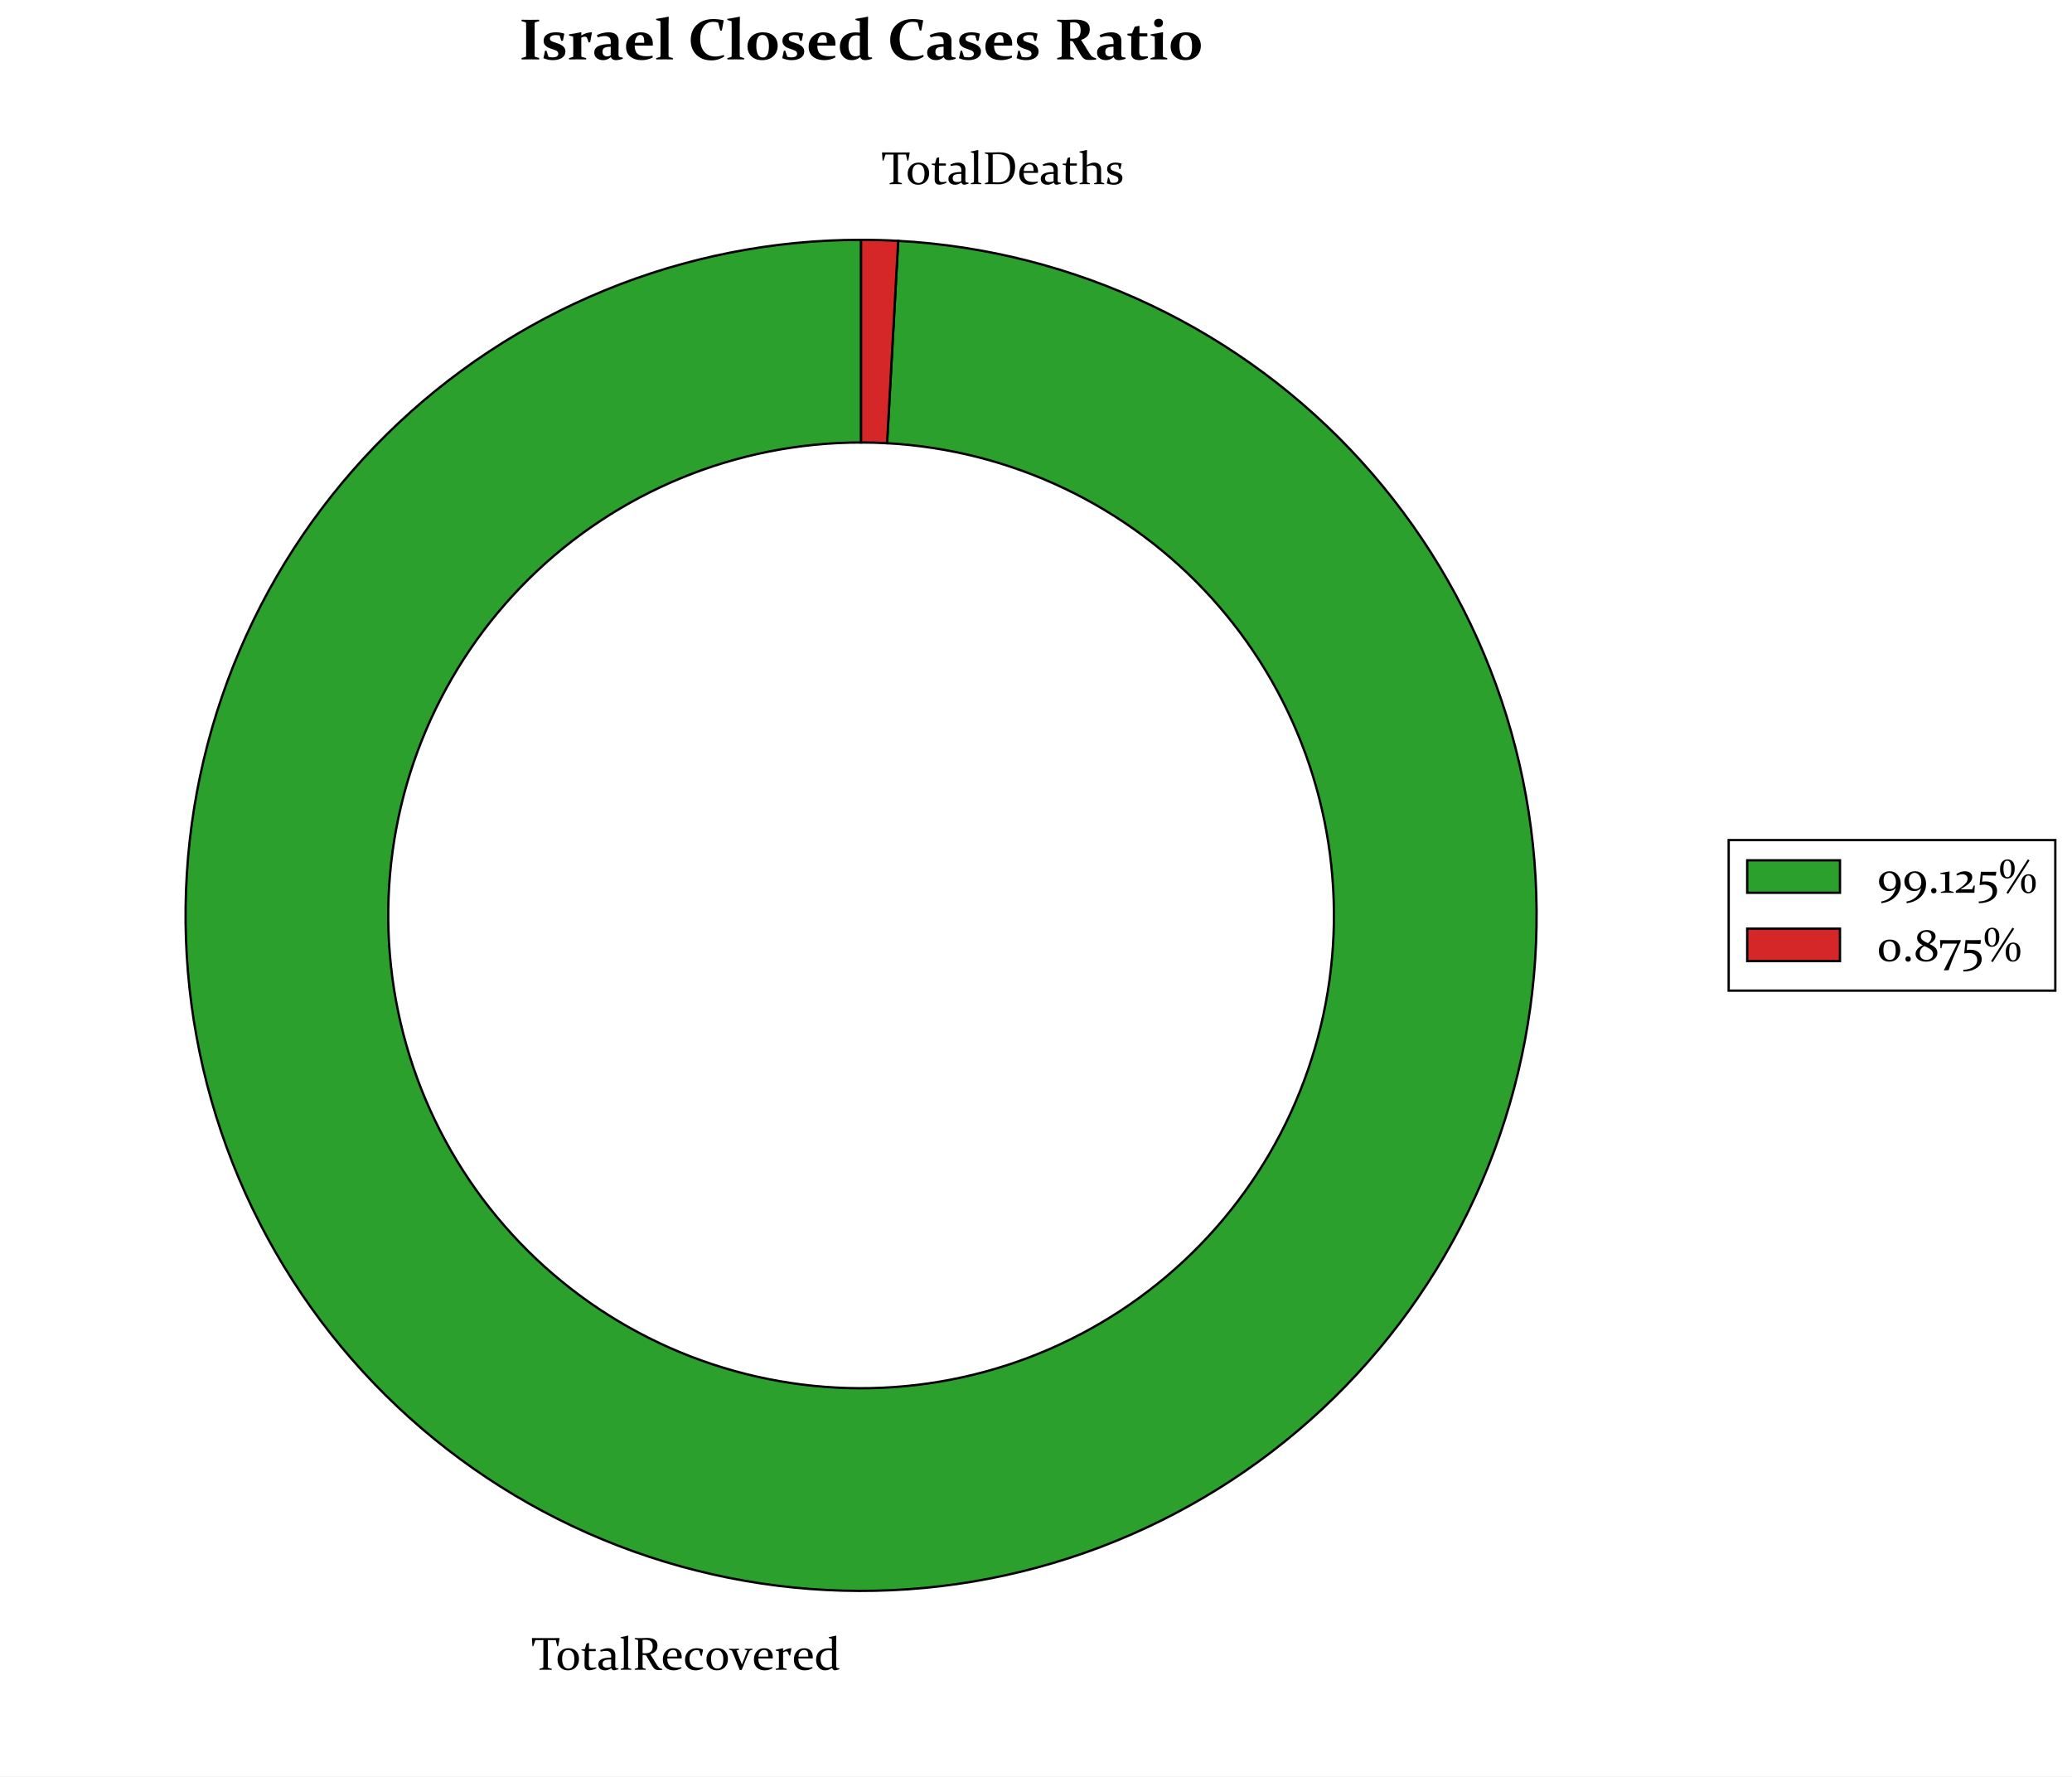
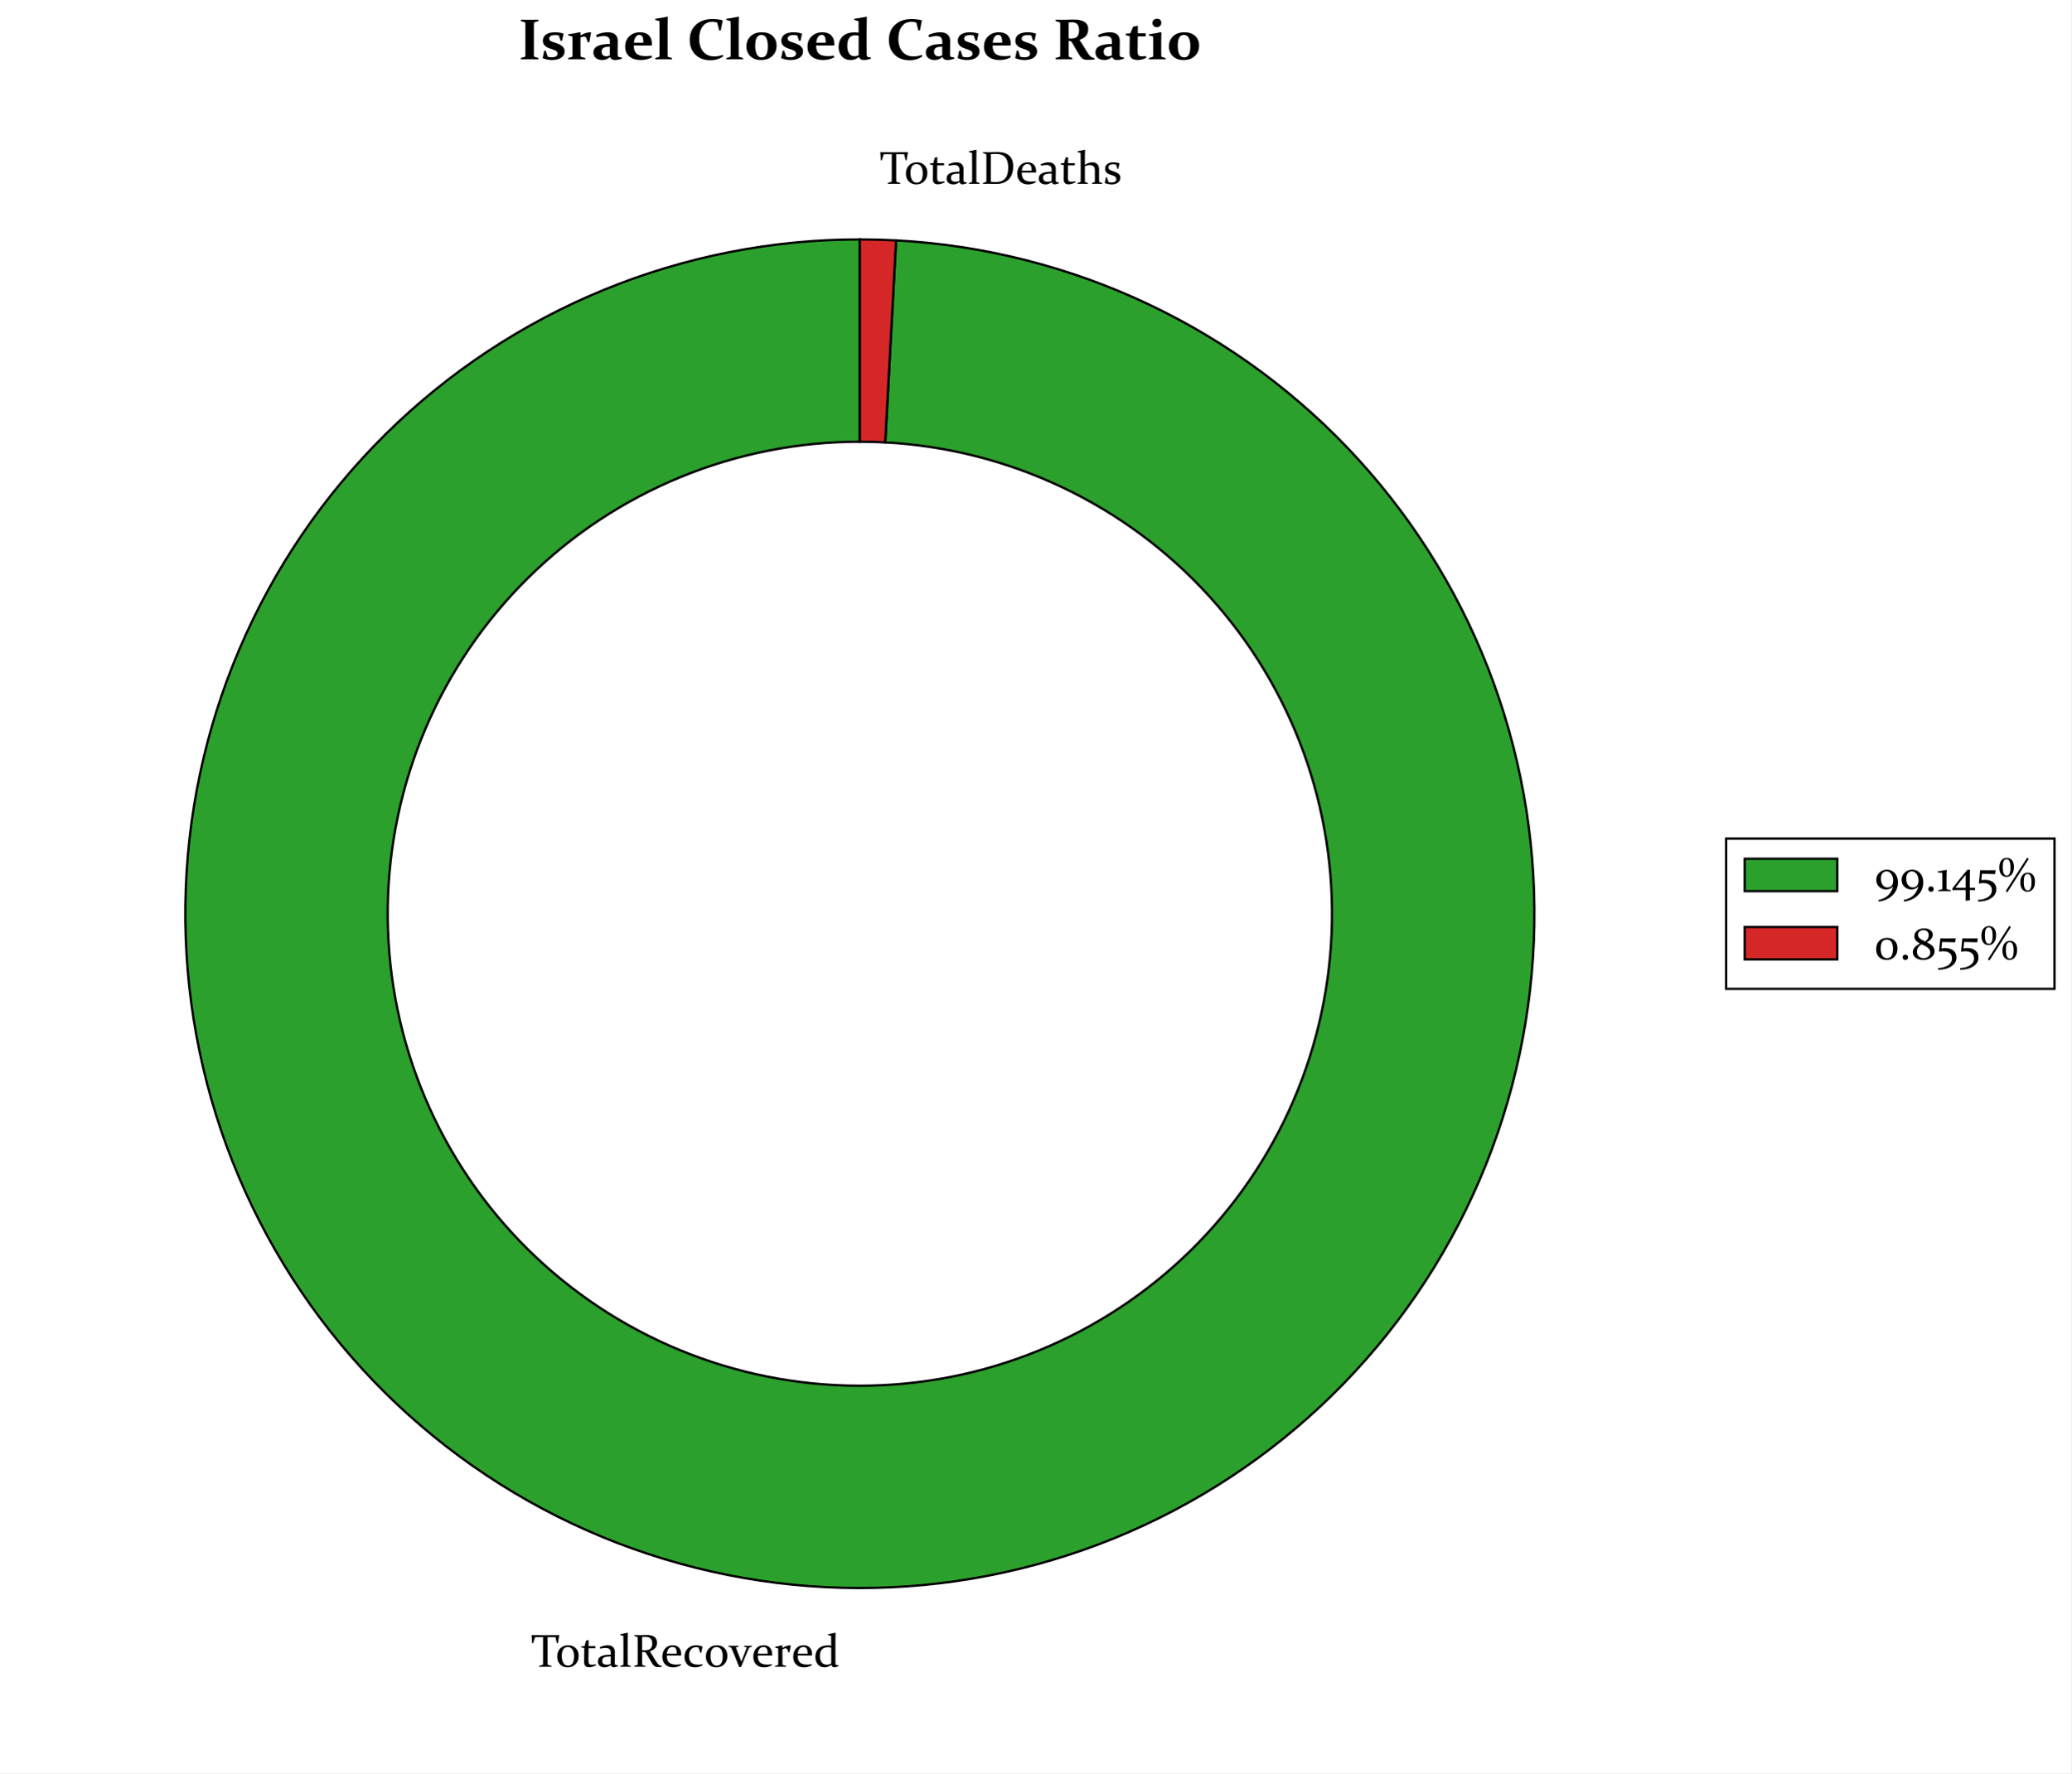
- <svg xmlns="http://www.w3.org/2000/svg" xmlns:xlink="http://www.w3.org/1999/xlink" height="766.08pt" version="1.1" viewBox="0 0 893.545 766.08" width="893.545pt">
+ <svg xmlns="http://www.w3.org/2000/svg" xmlns:xlink="http://www.w3.org/1999/xlink" height="766.08pt" version="1.1" viewBox="0 0 894.473 766.08" width="894.473pt">
  <defs>
    <style type="text/css">*{stroke-linecap:butt;stroke-linejoin:round;}</style>
  </defs>
  <g id="figure_1">
    <g id="patch_1">
-       <path d="M 0 766.08  L 893.545 766.08  L 893.545 0  L 0 0  z " style="fill:#ffffff;" />
+       <path d="M 0 766.08  L 894.473 766.08  L 894.473 0  L 0 0  z " style="fill:#ffffff;" />
    </g>
    <g id="axes_1">
      <g id="patch_2">
-         <path d="M 371.343 103.423  C 333.424 103.423 295.868 110.826 260.787 125.217  C 225.705 139.607 193.768 160.709 166.773 187.337  C 139.777 213.964 118.238 245.608 103.367 280.489  C 88.496 315.369 80.577 352.82 80.056 390.735  C 79.535 428.649 86.422 466.304 100.329 501.58  C 114.235 536.855 134.897 569.079 161.151 596.438  C 187.405 623.798 218.75 645.769 253.423 661.118  C 288.096 676.467 325.434 684.9 363.338 685.941  C 401.242 686.983 438.987 680.615 474.451 667.194  C 509.915 653.773 542.419 633.556 570.137 607.681  C 597.854 581.805 620.255 550.765 636.078 516.306  C 651.902 481.847 660.847 444.628 662.409 406.742  C 663.972 368.856 658.123 331.027 645.19 295.382  C 632.258 259.737 612.49 226.958 586.997 198.888  C 561.505 170.818 530.776 147.993 496.538 131.697  C 462.3 115.401 425.207 105.946 387.346 103.863  L 382.545 191.125  C 409.048 192.583 435.013 199.202 458.979 210.609  C 482.946 222.016 504.456 237.994 522.301 257.643  C 540.146 277.292 553.983 300.237 563.036 325.189  C 572.089 350.14 576.183 376.621 575.089 403.141  C 573.996 429.661 567.734 455.714 556.658 479.836  C 545.581 503.957 529.901 525.685 510.499 543.798  C 491.096 561.911 468.343 576.062 443.519 585.457  C 418.694 594.852 392.272 599.31 365.739 598.58  C 339.207 597.851 313.07 591.948 288.799 581.204  C 264.528 570.46 242.586 555.079 224.208 535.928  C 205.831 516.777 191.368 494.22 181.633 469.527  C 171.898 444.834 167.077 418.476 167.442 391.935  C 167.807 365.395 173.35 339.18 183.759 314.763  C 194.169 290.347 209.247 268.196 228.144 249.557  C 247.041 230.918 269.396 216.146 293.954 206.073  C 318.511 196 344.8 190.817 371.343 190.817  L 371.343 103.423  z " style="fill:#2ca02c;stroke:#000000;stroke-linejoin:miter;" />
+         <path d="M 371.343 103.423  C 333.417 103.423 295.853 110.829 260.766 125.225  C 225.679 139.621 193.738 160.731 166.741 187.368  C 139.743 214.005 118.206 245.66 103.34 280.551  C 88.474 315.442 80.564 352.902 80.055 390.825  C 79.545 428.747 86.447 466.407 100.37 501.684  C 114.293 536.962 134.973 569.183 161.244 596.536  C 187.516 623.888 218.879 645.849 253.567 661.182  C 288.255 676.515 325.606 684.928 363.518 685.946  C 401.43 686.965 439.179 680.57 474.641 667.122  C 510.102 653.674 542.598 633.429 570.301 607.527  C 598.004 581.625 620.384 550.56 636.182 516.081  C 651.979 481.602 660.893 444.368 662.42 406.472  C 663.948 368.577 658.061 330.746 645.09 295.107  C 632.12 259.468 612.313 226.703 586.785 198.655  C 561.258 170.606 530.497 147.811 496.233 131.552  C 461.969 115.293 424.858 105.88 386.986 103.843  L 382.293 191.112  C 408.803 192.537 434.781 199.126 458.766 210.508  C 482.75 221.889 504.283 237.846 522.153 257.479  C 540.022 277.113 553.887 300.049 562.966 324.996  C 572.046 349.943 576.167 376.425 575.097 402.952  C 574.028 429.478 567.788 455.543 556.73 479.678  C 545.672 503.813 530.006 525.559 510.614 543.69  C 491.222 561.822 468.474 575.993 443.651 585.407  C 418.828 594.82 392.404 599.297 365.865 598.584  C 339.327 597.871 313.181 591.982 288.9 581.249  C 264.618 570.515 242.664 555.143 224.274 535.996  C 205.884 516.85 191.408 494.294 181.662 469.6  C 171.915 444.906 167.085 418.544 167.441 391.998  C 167.798 365.453 173.335 339.23 183.741 314.807  C 194.147 290.383 209.223 268.225 228.121 249.579  C 247.019 230.933 269.378 216.156 293.939 206.079  C 318.5 196.002 344.795 190.817 371.343 190.817  L 371.343 103.423  z " style="fill:#2ca02c;stroke:#000000;stroke-linejoin:miter;" />
      </g>
      <g id="patch_3">
-         <path d="M 387.346 103.863  C 384.681 103.716 382.015 103.606 379.347 103.533  C 376.68 103.46 374.011 103.423 371.343 103.423  L 371.343 190.817  C 373.211 190.817 375.079 190.843 376.946 190.894  C 378.813 190.946 380.68 191.023 382.545 191.125  L 387.346 103.863  z " style="fill:#d62728;stroke:#000000;stroke-linejoin:miter;" />
+         <path d="M 386.986 103.843  C 384.382 103.703 381.775 103.598 379.167 103.528  C 376.56 103.458 373.951 103.423 371.343 103.423  L 371.343 190.817  C 373.169 190.817 374.995 190.842 376.82 190.891  C 378.645 190.94 380.47 191.014 382.293 191.112  L 386.986 103.843  z " style="fill:#d62728;stroke:#000000;stroke-linejoin:miter;" />
      </g>
      <g id="matplotlib.axis_1" />
      <g id="matplotlib.axis_2" />
      <g id="text_1">
-         <g transform="translate(229.1564 720.0463)scale(0.2 -0.2)">
+         <g transform="translate(229.3544 720.0516)scale(0.2 -0.2)">
          <defs>
            <path d="M 30.766 0  Q 24.75 0 17.484 -0.141  L 17.281 1.953  L 24.516 4.109  Q 25.734 4.438 25.781 5.609  Q 25.875 9.328 25.875 15.094  L 25.875 63.812  L 8.641 63.812  L 4.297 50.828  L 2.344 50.484  L 1.078 67.969  L 1.422 68.359  Q 13.422 68.172 24.422 68.172  L 37.453 68.172  Q 48.391 68.172 60.547 68.359  L 60.844 67.969  L 57.766 50.828  L 55.812 50.484  L 52.688 63.812  L 35.453 63.812  L 35.453 15.094  Q 35.453 9.328 35.547 5.609  Q 35.594 4.438 36.812 4.109  L 44.047 1.953  L 44.141 -0.141  Q 36.578 0 30.766 0  z " id="Constantia-84" />
            <path d="M 13.719 23.047  Q 13.719 13.922 17.141 8.172  Q 20.562 2.438 27.297 2.438  Q 33.594 2.438 36.891 7.484  Q 40.188 12.547 40.188 22.469  Q 40.188 31.781 36.719 37.156  Q 33.25 42.531 26.656 42.531  Q 20.406 42.531 17.062 37.688  Q 13.719 32.859 13.719 23.047  z M 50.141 23.484  Q 50.141 12.359 43.422 5.484  Q 36.719 -1.375 26.375 -1.375  Q 16.266 -1.375 10.031 5.094  Q 3.812 11.578 3.812 22.016  Q 3.812 32.766 10.328 39.578  Q 16.844 46.391 27.594 46.391  Q 37.75 46.391 43.938 40.109  Q 50.141 33.844 50.141 23.484  z " id="Constantia-111" />
            <path d="M 17.484 39.938  Q 17.188 23.438 17.188 13.328  Q 17.188 8.25 18.703 6.312  Q 20.219 4.391 24.469 4.391  Q 27.828 4.391 33.25 5.281  L 33.547 3.078  Q 25.094 -1.172 18.453 -1.172  Q 13.141 -1.172 10.547 1.688  Q 7.953 4.547 7.953 10.297  Q 7.953 19.781 8.297 40.234  L 1.562 41.891  L 1.266 43.891  L 8.797 44.531  L 12.156 56.344  Q 14.891 57.078 17.141 57.766  L 17.625 57.422  Q 17.484 51.516 17.484 46.391  L 17.484 44.578  L 32.172 44.578  L 32.172 39.938  z " id="Constantia-116" />
            <path d="M 30.125 22.125  Q 19.438 22.125 15.531 20.016  Q 11.625 17.922 11.625 12.938  Q 11.625 8.297 14.203 6.359  Q 16.797 4.438 21.234 4.438  Q 26.266 4.438 30.031 6.156  z M 6.453 42.234  Q 15.969 46.391 23.297 46.391  Q 30.766 46.391 34.938 42.484  Q 39.109 38.578 39.062 31.203  L 38.812 10.891  Q 38.766 8.406 38.938 6.891  Q 39.109 5.375 39.812 4.562  Q 40.531 3.766 41.938 3.438  Q 43.359 3.125 45.75 3.078  L 46 1.172  Q 43.891 0.344 40.859 -0.484  Q 37.844 -1.312 36.766 -1.312  Q 32.031 -1.312 30.281 3.562  Q 23.438 -1.375 17.391 -1.375  Q 10.594 -1.375 6.469 1.969  Q 2.344 5.328 2.344 11.422  Q 2.344 18.953 9.047 22.516  Q 15.766 26.078 30.125 26.078  L 30.172 29.891  Q 30.219 35.359 27.391 37.984  Q 24.562 40.625 18.703 40.625  Q 14.266 40.625 7.562 38.969  z " id="Constantia-97" />
            <path d="M 2.734 68.5  L 2.484 70.125  Q 11.141 71.781 18.406 73.578  L 18.844 73.188  Q 18.562 65.234 18.562 51.078  L 18.562 19.281  Q 18.562 10.547 18.656 5.219  Q 18.797 3.812 20.016 3.469  L 25.344 1.859  L 25.484 -0.141  Q 18.891 0 14.109 0  Q 9.328 0 2.781 -0.141  L 2.594 1.859  L 8.109 3.469  Q 9.328 3.859 9.422 5.031  Q 9.516 10.547 9.516 17.328  L 9.516 37.406  Q 9.516 55.562 9.328 66.547  z " id="Constantia-108" />
            <path d="M 21.781 14.984  Q 21.781 12.062 21.797 9.719  Q 21.828 7.375 21.875 5.469  Q 21.922 3.953 23.141 3.562  L 28.562 1.953  L 28.719 -0.141  Q 22.906 0 17.094 0  Q 11.188 0 4.984 -0.141  L 4.781 1.953  L 10.797 3.766  Q 12.016 4.109 12.109 5.281  Q 12.156 7.234 12.172 9.641  Q 12.203 12.062 12.203 14.984  L 12.203 54.594  Q 12.203 57.078 12.172 59.078  Q 12.156 61.078 12.109 62.703  Q 12.062 63.969 10.938 64.359  L 4.891 66.266  L 4.781 68.359  Q 11.078 68.172 17.047 68.172  Q 18.219 68.172 20.016 68.234  Q 21.828 68.312 24.422 68.406  Q 27.047 68.5 28.797 68.547  Q 30.562 68.609 31.594 68.609  Q 42.719 68.609 48.281 64.406  Q 53.859 60.203 53.859 52.156  Q 53.859 44.875 50.047 40.359  Q 46.234 35.844 38.422 33.406  Q 41.5 28.719 44.094 24.344  Q 46.688 19.969 48.906 16.328  Q 51.125 12.703 52.969 9.906  Q 54.828 7.125 56.453 5.516  Q 57.281 4.688 58.109 4.078  Q 58.938 3.469 59.844 3.078  Q 60.75 2.688 61.75 2.391  Q 62.75 2.094 63.969 1.812  L 64.109 -0.344  Q 60.594 -0.781 58.203 -0.781  Q 56.203 -0.781 54.688 -0.688  Q 53.172 -0.594 52 -0.297  Q 50.828 0 49.875 0.453  Q 48.922 0.922 48 1.656  Q 46 3.172 44.062 6.031  Q 42.141 8.891 40.062 12.5  Q 37.984 16.109 35.734 20.188  Q 33.5 24.266 31 28.172  Q 30.281 29.344 29.766 30.031  Q 29.25 30.719 28.641 31.109  Q 28.031 31.5 27.219 31.641  Q 26.422 31.781 25.141 31.844  L 21.781 31.938  z M 21.781 35.594  Q 24.75 35.453 27.297 35.453  Q 35.75 35.453 39.672 39.031  Q 43.609 42.625 43.609 50.297  Q 43.609 57.719 39.844 61.125  Q 36.078 64.547 28.078 64.547  Q 26.703 64.547 25.141 64.453  Q 23.578 64.359 21.781 64.156  z " id="Constantia-82" />
            <path d="M 44.047 3.469  Q 39.891 0.875 35.5 -0.25  Q 31.109 -1.375 27.344 -1.375  Q 16.609 -1.375 10.203 4.75  Q 3.812 10.891 3.812 21.781  Q 3.812 32.625 9.938 39.5  Q 16.062 46.391 26.312 46.391  Q 34.906 46.391 39.688 41.234  Q 44.484 36.078 44.484 27  Q 44.484 25.641 44.344 24.219  L 13.375 24.219  Q 13.375 13.719 18.312 9.203  Q 23.25 4.688 33.734 4.688  Q 38.422 4.688 43.75 5.562  z M 34.766 28.266  L 34.766 29.734  Q 34.766 36.672 32.547 39.641  Q 30.328 42.625 25.922 42.625  Q 20.125 42.625 17.047 38.422  Q 13.969 34.234 13.578 28.266  z " id="Constantia-101" />
            <path d="M 42.969 3.469  Q 39.938 1.422 35.469 0.016  Q 31 -1.375 26.609 -1.375  Q 16.062 -1.375 9.906 4.797  Q 3.766 10.984 3.766 21.297  Q 3.766 32.469 10.734 39.422  Q 17.719 46.391 28.812 46.391  Q 35.984 46.391 42.719 43.453  Q 41.109 36.922 39.844 30.078  L 37.938 29.781  L 33.984 41.5  Q 31.734 42.281 28.906 42.281  Q 21.625 42.281 17.516 37.203  Q 13.422 32.125 13.422 23.781  Q 13.422 13.969 18.062 9.281  Q 22.703 4.594 32.766 4.594  Q 37.406 4.594 42.672 5.516  z " id="Constantia-99" />
            <path d="M -1.516 45.266  Q 4.641 45.125 9.422 45.125  Q 13.812 45.125 19.969 45.266  L 20.172 43.266  L 14.5 41.703  Q 18.5 30.328 23.781 17.531  Q 25.141 14.156 26.219 11.078  Q 27.297 14.156 28.719 17.484  Q 33.156 28.422 38.031 41.703  L 32.469 43.266  L 32.281 45.266  Q 36.234 45.125 40.531 45.125  Q 44.922 45.125 49.031 45.266  L 49.219 43.266  L 44.344 41.844  Q 43.219 41.453 42.438 39.938  Q 38.578 31 33.469 18.672  Q 28.375 6.344 25.781 -0.344  L 21.625 -0.781  Q 18.953 6.297 13.891 18.594  Q 8.844 30.906 5.219 39.703  Q 4.438 41.406 3.078 41.891  L -1.422 43.266  z " id="Constantia-118" />
            <path d="M 2.828 42.969  Q 10.984 44.531 18.312 46.391  L 18.797 46.047  L 18.797 40.328  Q 27.828 46.391 36.531 46.391  L 36.766 46.094  Q 35.359 38.812 33.984 31  L 32.031 30.672  Q 30.672 34.812 29.391 37.328  Q 28.125 39.844 25.391 39.844  Q 22.75 39.844 18.797 37.406  L 18.797 16.266  Q 18.797 8.641 18.891 5.375  Q 18.953 4.047 20.125 3.719  L 26.609 1.859  L 26.766 -0.141  Q 19.141 0 14.359 0  Q 9.578 0 3.031 -0.141  L 2.828 1.859  L 8.5 3.516  Q 9.672 3.906 9.719 5.031  Q 9.766 7.125 9.766 11.031  L 9.766 27.688  Q 9.766 35.641 9.578 39.547  L 3.078 41.312  z " id="Constantia-114" />
            <path d="M 37.938 41.016  Q 34.672 42.047 30.609 42.047  Q 22.219 42.047 17.812 37.281  Q 13.422 32.516 13.422 22.859  Q 13.422 14.5 17.328 9.5  Q 21.234 4.5 28.375 4.5  Q 32.953 4.5 37.938 7.031  z M 30.906 70.125  Q 39.594 71.781 46.828 73.578  L 47.266 73.188  Q 46.969 62.75 46.969 50.734  L 46.969 24.172  Q 46.969 17.438 47.016 10.844  Q 47.016 8.344 47.188 6.828  Q 47.359 5.328 48.047 4.516  Q 48.734 3.719 50.078 3.422  Q 51.422 3.125 53.859 3.078  L 54.109 1.172  Q 51.953 0.344 48.953 -0.484  Q 45.953 -1.312 44.875 -1.312  Q 39.938 -1.312 38.234 4.25  Q 30.672 -1.375 23.531 -1.375  Q 14.5 -1.375 9.109 5.047  Q 3.719 11.469 3.719 20.844  Q 3.719 32.953 10.891 39.594  Q 18.062 46.234 30.953 46.234  Q 34.078 46.234 37.938 45.562  Q 37.938 56.344 37.75 66.547  L 31.156 68.5  z " id="Constantia-100" />
          </defs>
          <use xlink:href="#Constantia-84" />
          <use x="52.578" xlink:href="#Constantia-111" />
          <use x="106.631" xlink:href="#Constantia-116" />
          <use x="141.934" xlink:href="#Constantia-97" />
          <use x="189.932" xlink:href="#Constantia-108" />
          <use x="218.008" xlink:href="#Constantia-82" />
          <use x="279.643" xlink:href="#Constantia-101" />
          <use x="327.543" xlink:href="#Constantia-99" />
          <use x="373.686" xlink:href="#Constantia-111" />
          <use x="427.738" xlink:href="#Constantia-118" />
          <use x="476.029" xlink:href="#Constantia-101" />
          <use x="523.93" xlink:href="#Constantia-114" />
          <use x="562.26" xlink:href="#Constantia-101" />
          <use x="610.16" xlink:href="#Constantia-100" />
        </g>
      </g>
      <g id="text_2">
-         <g transform="translate(380.1478 79.39703)scale(0.2 -0.2)">
+         <g transform="translate(379.9498 79.39165)scale(0.2 -0.2)">
          <defs>
            <path d="M 17.094 0  Q 11.188 0 4.984 -0.141  L 4.781 1.953  L 10.797 3.766  Q 12.062 4.156 12.109 5.281  Q 12.156 7.234 12.172 9.641  Q 12.203 12.062 12.203 14.984  L 12.203 54.594  Q 12.203 57.078 12.172 59.078  Q 12.156 61.078 12.109 62.703  Q 12.062 63.969 10.938 64.359  L 4.891 66.266  L 4.781 68.359  Q 11.078 68.172 17.047 68.172  Q 21.922 68.172 26.453 68.406  Q 31 68.656 35.797 68.656  Q 52.875 68.656 61.469 60.859  Q 70.062 53.078 70.062 37.75  Q 70.062 19.672 60.516 9.688  Q 50.984 -0.297 33.734 -0.297  Q 29 -0.297 25.281 -0.141  Q 21.578 0 17.094 0  z M 21.781 4.344  Q 24.656 3.953 27.406 3.828  Q 30.172 3.719 32.953 3.719  Q 45.844 3.719 52.578 11.297  Q 59.328 18.891 59.328 34.578  Q 59.328 49.812 52.922 57.156  Q 46.531 64.5 32.672 64.5  Q 30.469 64.5 27.797 64.406  Q 25.141 64.312 21.781 64.062  z " id="Constantia-68" />
            <path d="M 2.484 70.125  Q 10.453 71.688 18.406 73.578  L 18.844 73.188  Q 18.609 68.609 18.578 60.109  Q 18.562 51.609 18.562 40.922  Q 27.047 46.391 34.375 46.391  Q 41.156 46.391 45.156 42.594  Q 49.172 38.812 49.172 31.5  L 49.172 14.266  Q 49.172 8.641 49.266 5.219  Q 49.312 3.953 50.484 3.516  L 55.953 1.859  L 56.062 -0.141  Q 49.609 0 44.828 0  Q 40.047 0 34.188 -0.141  L 33.984 1.859  L 38.812 3.266  Q 39.984 3.656 40.094 4.781  Q 40.141 5.469 40.141 7.859  L 40.141 29.156  Q 40.141 35.156 37.25 37.766  Q 34.375 40.375 28.766 40.375  Q 23.922 40.375 18.562 38.031  L 18.562 16.109  Q 18.562 10.062 18.656 5.031  Q 18.703 3.656 19.875 3.328  L 24.953 1.859  L 25.047 -0.141  Q 18.891 0 14.109 0  Q 9.328 0 2.781 -0.141  L 2.594 1.859  L 8.109 3.469  Q 9.375 3.859 9.422 5.031  Q 9.516 9.719 9.516 17  L 9.516 37.406  Q 9.516 47.359 9.484 55.031  Q 9.469 62.703 9.328 66.547  L 2.734 68.5  z " id="Constantia-104" />
            <path d="M 27.875 41.453  Q 25.047 42.234 21.734 42.234  Q 17.141 42.234 14.328 40.453  Q 11.531 38.672 11.531 35.594  Q 11.531 32.625 13.359 30.906  Q 15.188 29.203 20.172 27.547  L 24.172 26.172  Q 30.906 23.875 34.047 20.922  Q 37.203 17.969 37.203 13.188  Q 37.203 6.391 31.922 2.5  Q 26.656 -1.375 18.609 -1.375  Q 11.188 -1.375 3.422 1.656  Q 5.078 8.016 6.109 14.062  L 8.016 14.359  L 11.531 3.859  Q 14.312 2.781 18.609 2.781  Q 23.141 2.781 25.844 4.641  Q 28.562 6.5 28.562 9.859  Q 28.562 12.984 26.734 14.797  Q 24.906 16.609 20.906 17.922  L 15.828 19.625  Q 9.234 21.828 6.719 24.922  Q 4.203 28.031 4.203 32.625  Q 4.203 39.016 9.062 42.703  Q 13.922 46.391 21.875 46.391  Q 29.297 46.391 35.359 44.234  Q 33.984 38.672 32.859 32.469  L 31 32.125  z " id="Constantia-115" />
          </defs>
          <use xlink:href="#Constantia-84" />
          <use x="52.578" xlink:href="#Constantia-111" />
          <use x="106.631" xlink:href="#Constantia-116" />
          <use x="141.934" xlink:href="#Constantia-97" />
          <use x="189.932" xlink:href="#Constantia-108" />
          <use x="218.008" xlink:href="#Constantia-68" />
          <use x="293.105" xlink:href="#Constantia-101" />
          <use x="341.006" xlink:href="#Constantia-97" />
          <use x="389.004" xlink:href="#Constantia-116" />
          <use x="424.307" xlink:href="#Constantia-104" />
          <use x="482.266" xlink:href="#Constantia-115" />
        </g>
      </g>
      <g id="text_3">
        <g transform="translate(223.8466 25.59453)scale(0.25 -0.25)">
          <defs>
            <path d="M 26.859 15.328  Q 26.859 12.406 26.875 10.016  Q 26.906 7.625 26.953 5.719  Q 27 4.438 28.609 4  L 34.625 2.297  L 34.766 -0.141  Q 27.984 0 19.734 0  Q 11.188 0 4.5 -0.141  L 4.25 2.297  L 10.797 4.109  Q 12.016 4.438 12.109 5.609  Q 12.156 7.562 12.172 9.984  Q 12.203 12.406 12.203 15.328  L 12.203 54.25  Q 12.203 56.688 12.172 58.688  Q 12.156 60.688 12.109 62.359  Q 12.062 63.625 10.938 63.969  L 4.391 65.875  L 4.25 68.359  Q 11.031 68.172 19.281 68.172  Q 27.781 68.172 34.516 68.359  L 34.766 65.875  L 28.219 64.062  Q 27.047 63.766 26.953 62.594  Q 26.906 60.844 26.875 58.812  Q 26.859 56.781 26.859 54.438  z " id="Constantia-Bold-73" />
            <path d="M 31.938 41.109  Q 28.859 41.844 25.297 41.844  Q 20.844 41.844 18.031 40.281  Q 15.234 38.719 15.234 35.844  Q 15.234 33.641 16.453 32.438  Q 17.672 31.25 20.656 30.219  L 28.469 27.484  Q 35.453 25.094 38.672 21.703  Q 41.891 18.312 41.891 13.766  Q 41.891 6.594 35.859 2.609  Q 29.828 -1.375 20.016 -1.375  Q 11.812 -1.375 3.906 2  Q 5.562 8.547 6.641 14.703  L 9.125 15.094  L 12.641 4.438  Q 15.625 3.422 20.125 3.422  Q 24.359 3.422 27 5.031  Q 29.641 6.641 29.641 9.516  Q 29.641 11.922 28.047 13.547  Q 26.469 15.188 21.734 16.797  L 15.766 18.844  Q 10.062 20.844 7.172 24.047  Q 4.297 27.25 4.297 31.891  Q 4.297 39.016 9.906 42.812  Q 15.531 46.625 25.391 46.625  Q 33.5 46.625 40.047 44.234  Q 38.578 37.844 37.547 32.125  L 34.859 31.734  z " id="Constantia-Bold-115" />
            <path d="M 2.297 43.062  Q 13.578 44.734 22.906 46.781  L 23.641 46.391  L 23.641 41.109  Q 32.281 46.625 41.703 46.625  L 41.938 46.297  Q 40.375 38.531 38.969 29.688  L 36.141 29.203  Q 34.859 34.031 33.641 36.609  Q 32.422 39.203 29.828 39.203  Q 27.344 39.203 23.641 37.547  L 23.641 16.609  Q 23.641 9.031 23.734 5.766  Q 23.781 4.391 24.953 4.047  L 31.938 2.203  L 32.078 -0.141  Q 23.969 0 16.609 0  Q 9.578 0 2.547 -0.141  L 2.297 2.203  L 8.5 3.906  Q 9.672 4.25 9.719 5.375  Q 9.766 7.469 9.766 11.375  L 9.766 27.688  Q 9.766 35.641 9.578 39.266  L 2.594 41.062  z " id="Constantia-Bold-114" />
            <path d="M 31 21.734  Q 23.344 21.734 20.062 19.781  Q 16.797 17.828 16.797 13.094  Q 16.797 8.797 19.109 6.953  Q 21.438 5.125 24.609 5.125  Q 28.219 5.125 30.906 6.984  z M 7.125 41.891  Q 17.531 46.625 27.156 46.625  Q 35.938 46.625 40.297 42.688  Q 44.672 38.766 44.625 31.391  L 44.391 11.078  Q 44.281 8.594 44.469 7.078  Q 44.672 5.562 45.375 4.75  Q 46.094 3.953 47.484 3.609  Q 48.875 3.266 51.516 3.219  L 51.812 0.984  Q 44.969 -1.375 40.047 -1.375  Q 33.406 -1.375 31.297 3.859  Q 25.094 -1.375 18.172 -1.375  Q 11.375 -1.375 6.984 2.016  Q 2.594 5.422 2.594 11.578  Q 2.594 19.234 9.688 22.797  Q 16.797 26.375 31 26.375  L 31.062 30.031  Q 31.109 35.25 28.547 37.719  Q 25.984 40.188 20.562 40.188  Q 15.531 40.188 8.5 37.984  z " id="Constantia-Bold-97" />
            <path d="M 49.906 3.219  Q 40.875 -1.375 30.859 -1.375  Q 18.953 -1.375 11.406 4.516  Q 3.859 10.406 3.859 21.875  Q 3.859 32.812 11.109 39.719  Q 18.359 46.625 29.594 46.625  Q 39.406 46.625 44.75 41.328  Q 50.094 36.031 50.094 26.703  Q 50.094 25.297 49.953 23.781  L 18.75 23.781  Q 18.75 13.969 23.562 9.672  Q 28.375 5.375 39.359 5.375  Q 44.672 5.375 49.516 6.297  z M 35.25 28.516  L 35.25 29.688  Q 35.25 36.328 33.562 39.203  Q 31.891 42.094 28.422 42.094  Q 24.266 42.094 21.797 38.109  Q 19.344 34.125 18.953 28.516  z " id="Constantia-Bold-101" />
            <path d="M 1.859 69.828  Q 14.062 71.625 23.141 73.578  L 23.688 73.188  Q 23.391 66.453 23.391 58.844  L 23.391 13.672  Q 23.391 7.859 23.484 5.562  Q 23.578 4.25 24.703 3.906  L 30.812 2.203  L 30.953 -0.141  Q 23.734 0 16.609 0  Q 9.328 0 2.25 -0.141  L 2 2.203  L 8.203 3.906  Q 9.328 4.203 9.422 5.375  Q 9.516 7.281 9.516 11.766  L 9.516 54.109  Q 9.516 60.5 9.328 65.875  L 2.156 67.828  z " id="Constantia-Bold-108" />
            <path id="Constantia-Bold-32" />
            <path d="M 58.5 49.906  L 55.812 49.469  L 52.094 63.484  Q 48.25 64.703 43.75 64.703  Q 32.953 64.703 27.047 56.609  Q 21.141 48.531 21.141 35.453  Q 21.141 21.484 28.094 13.188  Q 35.062 4.891 47.406 4.891  Q 54.297 4.891 61.922 7.672  L 62.547 4.891  Q 52.781 -1.766 40.484 -1.766  Q 24.516 -1.766 14.672 7.859  Q 4.828 17.484 4.828 33.203  Q 4.828 49.953 15.625 59.719  Q 26.422 69.484 43.797 69.484  Q 52.391 69.484 61.375 67.484  L 61.672 67  z " id="Constantia-Bold-67" />
            <path d="M 19.047 23.188  Q 19.047 14.312 21.703 8.766  Q 24.359 3.219 30.219 3.219  Q 35.688 3.219 38.25 8.094  Q 40.828 12.984 40.828 22.609  Q 40.828 31.641 38.109 36.844  Q 35.406 42.047 29.641 42.047  Q 24.266 42.047 21.656 37.359  Q 19.047 32.672 19.047 23.188  z M 55.953 23.578  Q 55.953 12.453 48.531 5.531  Q 41.109 -1.375 29.203 -1.375  Q 17.625 -1.375 10.734 5.141  Q 3.859 11.672 3.859 22.219  Q 3.859 32.906 11.078 39.766  Q 18.312 46.625 30.609 46.625  Q 42.281 46.625 49.109 40.297  Q 55.953 33.984 55.953 23.578  z " id="Constantia-Bold-111" />
            <path d="M 38.422 40.578  Q 35.797 41.5 32.516 41.5  Q 25.828 41.5 22.312 36.891  Q 18.797 32.281 18.797 23  Q 18.797 14.938 21.922 10.109  Q 25.047 5.281 30.719 5.281  Q 34.906 5.281 38.422 7.078  z M 30.719 69.828  Q 42.625 71.625 52 73.578  L 52.594 73.188  Q 52.25 62.75 52.25 50.734  L 52.25 24.172  Q 52.25 17.781 52.297 10.984  Q 52.297 8.5 52.484 6.984  Q 52.688 5.469 53.344 4.656  Q 54 3.859 55.359 3.562  Q 56.734 3.266 59.375 3.219  L 59.672 1.078  Q 52.547 -1.375 47.516 -1.375  Q 40.969 -1.375 38.922 3.953  Q 32.516 -1.375 24.75 -1.375  Q 15.094 -1.375 9.469 5  Q 3.859 11.375 3.859 20.953  Q 3.859 33.156 11.109 39.812  Q 18.359 46.484 31.391 46.484  Q 34.625 46.484 38.422 45.953  Q 38.422 56.25 38.234 65.875  L 31.062 67.828  z " id="Constantia-Bold-100" />
            <path d="M 26.703 15.328  Q 26.703 12.406 26.734 10.078  Q 26.766 7.766 26.812 5.859  Q 26.859 4.297 27.938 3.953  L 33.016 2.297  L 33.156 -0.141  Q 27.734 0 19.734 0  Q 11.188 0 4.5 -0.141  L 4.25 2.297  L 10.797 4.109  Q 12.016 4.438 12.109 5.609  Q 12.156 7.562 12.172 9.984  Q 12.203 12.406 12.203 15.328  L 12.203 54.25  Q 12.203 56.688 12.172 58.688  Q 12.156 60.688 12.109 62.359  Q 12.062 63.625 10.938 63.969  L 4.391 65.875  L 4.25 68.359  Q 11.078 68.172 18.266 68.172  Q 19.781 68.172 22.016 68.234  Q 24.266 68.312 27.484 68.406  Q 30.422 68.5 32.391 68.547  Q 34.375 68.609 35.5 68.609  Q 48.047 68.609 54.312 64.406  Q 60.594 60.203 60.594 52.156  Q 60.594 44.875 56.766 40.406  Q 52.938 35.938 45.516 33.547  Q 49.609 27.484 51.828 23.719  Q 54.047 19.969 56.297 16.328  Q 58.547 12.703 60.375 9.906  Q 62.203 7.125 63.812 5.516  Q 64.703 4.781 65.5 4.25  Q 66.312 3.719 67.188 3.328  Q 68.062 2.938 69.062 2.656  Q 70.062 2.391 71.297 2.156  L 71.484 -0.344  Q 66.703 -1.031 60.547 -1.031  Q 55.672 -1.031 53.719 -0.391  Q 51.766 0.25 50.25 1.422  Q 48 3.172 46.109 6  Q 44.234 8.844 42.141 12.406  Q 40.047 15.969 37.812 19.969  Q 35.594 23.969 33.156 27.875  Q 32.422 29 31.953 29.734  Q 31.5 30.469 31.031 30.828  Q 30.562 31.203 30.047 31.375  Q 29.547 31.547 28.766 31.594  L 26.703 31.641  z M 26.703 35.891  Q 29.297 35.75 31.391 35.75  Q 38.328 35.75 41.547 39.234  Q 44.781 42.719 44.781 50.141  Q 44.781 57.328 41.672 60.625  Q 38.578 63.922 32.031 63.922  Q 30.906 63.922 29.609 63.812  Q 28.328 63.719 26.703 63.531  z " id="Constantia-Bold-82" />
            <path d="M 22.125 39.547  Q 21.828 24.312 21.828 13.719  Q 21.828 8.797 23.344 6.906  Q 24.859 5.031 29.156 5.031  Q 32.469 5.031 36.375 5.422  L 36.766 2.484  Q 29 -1.312 22.266 -1.312  Q 15.438 -1.312 11.688 1.531  Q 7.953 4.391 7.953 10.156  Q 7.953 20.312 8.25 39.797  L 1.656 41.5  L 1.219 44.141  L 9.375 44.875  L 14.016 56.344  Q 18.172 57.078 21.578 57.766  L 22.266 57.422  Q 22.125 51.516 22.125 44.875  L 35.797 44.875  L 35.797 39.547  z " id="Constantia-Bold-116" />
            <path d="M 23.781 62.984  Q 23.781 59.625 21.609 57.516  Q 19.438 55.422 15.922 55.422  Q 12.703 55.422 10.625 57.391  Q 8.547 59.375 8.547 62.547  Q 8.547 66.016 10.734 68.016  Q 12.938 70.016 16.453 70.016  Q 19.672 70.016 21.719 68.188  Q 23.781 66.359 23.781 62.984  z M 2.297 43.062  Q 14.312 44.875 23.391 46.828  L 23.922 46.438  Q 23.641 39.703 23.641 32.078  L 23.641 13.672  Q 23.641 7.859 23.734 5.562  Q 23.828 4.25 24.953 3.906  L 31.062 2.203  L 31.203 -0.141  Q 23.969 0 16.844 0  Q 9.578 0 2.484 -0.141  L 2.25 2.203  L 8.453 3.906  Q 9.578 4.203 9.672 5.375  Q 9.766 7.281 9.766 11.766  L 9.766 27.484  Q 9.766 33.891 9.578 39.266  L 2.594 41.062  z " id="Constantia-Bold-105" />
          </defs>
          <use xlink:href="#Constantia-Bold-73" />
          <use x="38.062" xlink:href="#Constantia-Bold-115" />
          <use x="83.717" xlink:href="#Constantia-Bold-114" />
          <use x="127.125" xlink:href="#Constantia-Bold-97" />
          <use x="180.689" xlink:href="#Constantia-Bold-101" />
          <use x="234.449" xlink:href="#Constantia-Bold-108" />
          <use x="267.359" xlink:href="#Constantia-Bold-32" />
          <use x="291.285" xlink:href="#Constantia-Bold-67" />
          <use x="357.252" xlink:href="#Constantia-Bold-108" />
          <use x="390.162" xlink:href="#Constantia-Bold-111" />
          <use x="450.025" xlink:href="#Constantia-Bold-115" />
          <use x="495.68" xlink:href="#Constantia-Bold-101" />
          <use x="549.439" xlink:href="#Constantia-Bold-100" />
          <use x="611.451" xlink:href="#Constantia-Bold-32" />
          <use x="635.377" xlink:href="#Constantia-Bold-67" />
          <use x="701.344" xlink:href="#Constantia-Bold-97" />
          <use x="754.908" xlink:href="#Constantia-Bold-115" />
          <use x="800.562" xlink:href="#Constantia-Bold-101" />
          <use x="854.322" xlink:href="#Constantia-Bold-115" />
          <use x="899.977" xlink:href="#Constantia-Bold-32" />
          <use x="923.902" xlink:href="#Constantia-Bold-82" />
          <use x="994.41" xlink:href="#Constantia-Bold-97" />
          <use x="1047.975" xlink:href="#Constantia-Bold-116" />
          <use x="1086.939" xlink:href="#Constantia-Bold-105" />
          <use x="1120.094" xlink:href="#Constantia-Bold-111" />
        </g>
      </g>
      <g id="legend_1">
        <g id="patch_4">
-           <path d="M 745.485 427.2  L 886.345 427.2  L 886.345 362.275  L 745.485 362.275  z " style="fill:#ffffff;stroke:#000000;stroke-linejoin:miter;" />
+           <path d="M 745.485 427.2  L 887.273 427.2  L 887.273 362.275  L 745.485 362.275  z " style="fill:#ffffff;stroke:#000000;stroke-linejoin:miter;" />
        </g>
        <g id="patch_5">
          <path d="M 753.485 384.99  L 793.485 384.99  L 793.485 370.99  L 753.485 370.99  z " style="fill:#2ca02c;stroke:#000000;stroke-linejoin:miter;" />
        </g>
        <g id="text_4">
          <g transform="translate(809.4855 384.9904)scale(0.2 -0.2)">
            <defs>
              <path d="M 8.641 -19  Q 20.906 -16.797 28.984 -9.672  Q 37.062 -2.547 40.375 10.109  L 40.281 10.156  Q 34.578 3.656 25.438 3.656  Q 16.312 3.656 10.234 9.484  Q 4.156 15.328 4.156 24.312  Q 4.156 33.688 10.797 40.031  Q 17.438 46.391 27.047 46.391  Q 37.547 46.391 44.266 38.75  Q 50.984 31.109 50.984 19.188  Q 50.984 2.828 39.578 -8.594  Q 28.172 -20.016 9.328 -22.469  z M 14.062 27.25  Q 14.062 18.562 18.016 13.281  Q 21.969 8.016 28.125 8.016  Q 34.234 8.016 37.453 11.938  Q 40.672 15.875 40.672 22.906  Q 40.672 31.453 36.422 37.156  Q 32.172 42.875 26.219 42.875  Q 20.953 42.875 17.5 38.641  Q 14.062 34.422 14.062 27.25  z " id="Constantia-57" />
              <path d="M 13.094 10.25  Q 15.625 10.25 17.25 8.656  Q 18.891 7.078 18.891 4.5  Q 18.891 1.906 17.25 0.266  Q 15.625 -1.375 13.094 -1.375  Q 10.406 -1.375 8.781 0.266  Q 7.172 1.906 7.172 4.5  Q 7.172 7.078 8.781 8.656  Q 10.406 10.25 13.094 10.25  z " id="Constantia-46" />
              <path d="M 1.703 40.625  L 1.469 42.672  Q 11.281 44.141 21.094 45.906  L 21.531 45.516  Q 20.953 36.969 20.953 27.875  L 20.953 15.969  Q 20.953 9.516 21.047 5.562  Q 21.094 4.156 22.406 3.812  L 30.172 1.812  L 30.328 -0.141  Q 21.297 0 16.5 0  Q 11.719 0 2.734 -0.141  L 2.547 1.812  L 10.5 3.812  Q 11.766 4.156 11.812 5.375  Q 11.922 9.328 11.922 14.156  L 11.922 22.266  Q 11.922 32.078 11.719 39.656  z " id="Constantia-49" />
-               <path d="M 42.391 15.484  L 44.531 15.875  L 43.562 0.203  L 43.219 -0.141  Q 33.25 0 22.359 0  Q 12.25 0 3.766 -0.141  L 3.422 3.859  Q 8.016 6.844 11.672 9.375  Q 15.328 11.922 18.016 14.109  Q 20.703 16.266 22.75 18.219  Q 24.812 20.172 26.203 22.094  Q 27.594 24.031 28.312 26.031  Q 29.047 28.031 29.047 30.219  Q 29.047 34.719 25.781 37.344  Q 22.516 39.984 17.781 39.984  Q 12.203 39.984 6.547 36.969  L 4.688 40.188  Q 13.812 46.391 23 46.391  Q 29.891 46.391 34.453 43.047  Q 39.016 39.703 39.016 33.734  Q 39.016 30.031 37.344 26.828  Q 35.688 23.641 32.516 20.562  Q 29.344 17.484 24.75 14.328  Q 20.172 11.188 14.266 7.672  L 14.312 7.422  L 38.578 7.422  z " id="Constantia-50" />
+               <path d="M 30.953 35.016  Q 25.438 28.812 19.891 21.781  Q 14.359 14.75 8.984 7.281  L 30.953 7.281  z M 39.984 -5.719  Q 39.984 -12.547 40.234 -19.531  Q 35.547 -20.016 31.344 -20.797  L 30.859 -20.406  Q 30.953 -13.578 30.953 -6.5  L 30.953 2.438  L 18.797 2.438  Q 12.109 2.438 2.547 2.297  L 2.203 5.859  Q 9.906 16.062 18.078 26.234  Q 26.266 36.422 34.578 46.047  L 40.281 46.391  Q 39.984 35.453 39.984 25.984  L 39.984 7.281  L 51.172 7.281  L 51.375 2.297  Q 46 2.438 39.984 2.438  z " id="Constantia-52" />
              <path d="M 6.453 16.797  L 9.281 45.312  Q 15.375 45.125 23.875 45.125  Q 33.688 45.125 42.281 45.312  L 42.578 44.922  L 41.359 36.859  L 13.188 37.547  L 11.812 23.781  Q 15.969 24.469 19.625 24.469  Q 30.812 24.469 37.469 19.047  Q 44.141 13.625 44.141 4.156  Q 44.141 -7.953 32.984 -15.156  Q 21.828 -22.359 4.891 -22.469  L 4.391 -18.844  Q 17.719 -18.359 26.094 -12.797  Q 34.469 -7.234 34.469 2.203  Q 34.469 9.469 29.562 13.469  Q 24.656 17.484 15.766 17.484  Q 11.328 17.484 6.734 16.453  z " id="Constantia-53" />
              <path d="M 10.422 51.922  Q 10.422 43.031 12.562 38.312  Q 14.719 33.609 18.969 33.609  Q 22.922 33.609 25.016 37.656  Q 27.125 41.719 27.125 51.344  Q 27.125 60.422 24.922 64.766  Q 22.719 69.109 18.578 69.109  Q 14.625 69.109 12.516 65.266  Q 10.422 61.438 10.422 51.922  z M 34.594 52.266  Q 34.594 41.859 30.016 36.312  Q 25.453 30.781 18.375 30.781  Q 11.438 30.781 7.188 35.953  Q 2.953 41.125 2.953 50.891  Q 2.953 61 7.391 66.469  Q 11.828 71.938 19.156 71.938  Q 26.141 71.938 30.359 66.984  Q 34.594 62.031 34.594 52.266  z M 16.781 0  L 62.984 72.125  L 66.641 69.828  L 20.406 -2.297  z M 55.797 19.922  Q 55.797 11.031 57.938 6.312  Q 60.094 1.609 64.344 1.609  Q 68.297 1.609 70.391 5.656  Q 72.5 9.719 72.5 19.344  Q 72.5 28.422 70.297 32.766  Q 68.094 37.109 63.953 37.109  Q 60 37.109 57.891 33.266  Q 55.797 29.438 55.797 19.922  z M 79.969 20.266  Q 79.969 9.859 75.391 4.312  Q 70.828 -1.219 63.75 -1.219  Q 56.812 -1.219 52.562 3.953  Q 48.328 9.125 48.328 18.891  Q 48.328 29 52.766 34.469  Q 57.203 39.938 64.531 39.938  Q 71.516 39.938 75.734 34.984  Q 79.969 30.031 79.969 20.266  z " id="Constantia-37" />
            </defs>
            <use xlink:href="#Constantia-57" />
            <use x="54.639" xlink:href="#Constantia-57" />
            <use x="109.277" xlink:href="#Constantia-46" />
            <use x="134.863" xlink:href="#Constantia-49" />
-             <use x="166.162" xlink:href="#Constantia-50" />
-             <use x="214.6" xlink:href="#Constantia-53" />
-             <use x="262.158" xlink:href="#Constantia-37" />
+             <use x="166.162" xlink:href="#Constantia-52" />
+             <use x="219.238" xlink:href="#Constantia-53" />
+             <use x="266.797" xlink:href="#Constantia-37" />
          </g>
        </g>
        <g id="patch_6">
          <path d="M 753.485 414.453  L 793.485 414.453  L 793.485 400.453  L 753.485 400.453  z " style="fill:#d62728;stroke:#000000;stroke-linejoin:miter;" />
        </g>
        <g id="text_5">
          <g transform="translate(809.4855 414.4529)scale(0.2 -0.2)">
            <defs>
              <path d="M 13.672 23.297  Q 13.672 13.625 17.156 8.109  Q 20.656 2.594 27.203 2.594  Q 33.844 2.594 37.016 7.516  Q 40.188 12.453 40.188 22.609  Q 40.188 32.562 36.719 37.609  Q 33.25 42.672 26.656 42.672  Q 19.922 42.672 16.797 37.844  Q 13.672 33.016 13.672 23.297  z M 49.953 23.688  Q 49.953 12.25 43.438 5.484  Q 36.922 -1.266 26.422 -1.266  Q 16.312 -1.266 10.109 4.938  Q 3.906 11.141 3.906 22.016  Q 3.906 33.203 10.391 39.797  Q 16.891 46.391 27.484 46.391  Q 37.797 46.391 43.875 40.375  Q 49.953 34.375 49.953 23.688  z " id="Constantia-48" />
              <path d="M 19.094 34.234  Q 12.062 37.891 9.5 41.547  Q 6.938 45.219 6.938 50.094  Q 6.938 57.422 12.969 62.172  Q 19 66.938 27.984 66.938  Q 36.078 66.938 41.375 63.125  Q 46.688 59.328 46.688 53.266  Q 46.688 44.234 33.844 36.766  Q 43.609 32.031 47.094 27.75  Q 50.594 23.484 50.594 17.578  Q 50.594 9.422 43.406 4.078  Q 36.234 -1.266 26.266 -1.266  Q 16.266 -1.266 9.906 3.297  Q 3.562 7.859 3.562 15.438  Q 3.562 26.812 19.094 34.234  z M 22.562 32.422  Q 12.547 26.703 12.547 16.609  Q 12.547 10.203 16.375 6.422  Q 20.219 2.641 26.906 2.641  Q 33.016 2.641 37.141 6.031  Q 41.266 9.422 41.266 14.844  Q 41.266 20.016 37.5 23.75  Q 33.734 27.484 22.562 32.422  z M 30.219 38.625  Q 37.984 44.234 37.984 51.812  Q 37.984 57.234 34.859 60.188  Q 31.734 63.141 26.609 63.141  Q 21.438 63.141 18.141 60.453  Q 14.844 57.766 14.844 53.125  Q 14.844 48.484 18.406 45.406  Q 21.969 42.328 30.219 38.625  z " id="Constantia-56" />
-               <path d="M 10.938 -19.672  L 39.5 37.547  L 8.297 37.547  L 5.469 27.875  L 3.516 27.547  L 2.688 44.922  L 3.031 45.312  Q 8.797 45.219 14.266 45.172  Q 19.734 45.125 25 45.125  L 27.734 45.125  Q 33.016 45.125 37.844 45.172  Q 42.672 45.219 47.172 45.312  L 47.359 43.219  Q 44.828 37.984 42.266 32.469  Q 39.703 26.953 37.234 21.312  Q 34.766 15.672 32.422 10.125  Q 30.078 4.594 28.031 -0.656  Q 25.984 -5.906 24.25 -10.688  Q 22.516 -15.484 21.234 -19.531  L 11.188 -20.016  z " id="Constantia-55" />
            </defs>
            <use xlink:href="#Constantia-48" />
            <use x="53.857" xlink:href="#Constantia-46" />
            <use x="79.443" xlink:href="#Constantia-56" />
-             <use x="133.105" xlink:href="#Constantia-55" />
-             <use x="181.445" xlink:href="#Constantia-53" />
-             <use x="229.004" xlink:href="#Constantia-37" />
+             <use x="133.105" xlink:href="#Constantia-53" />
+             <use x="180.664" xlink:href="#Constantia-53" />
+             <use x="228.223" xlink:href="#Constantia-37" />
          </g>
        </g>
      </g>
    </g>
  </g>
</svg>
